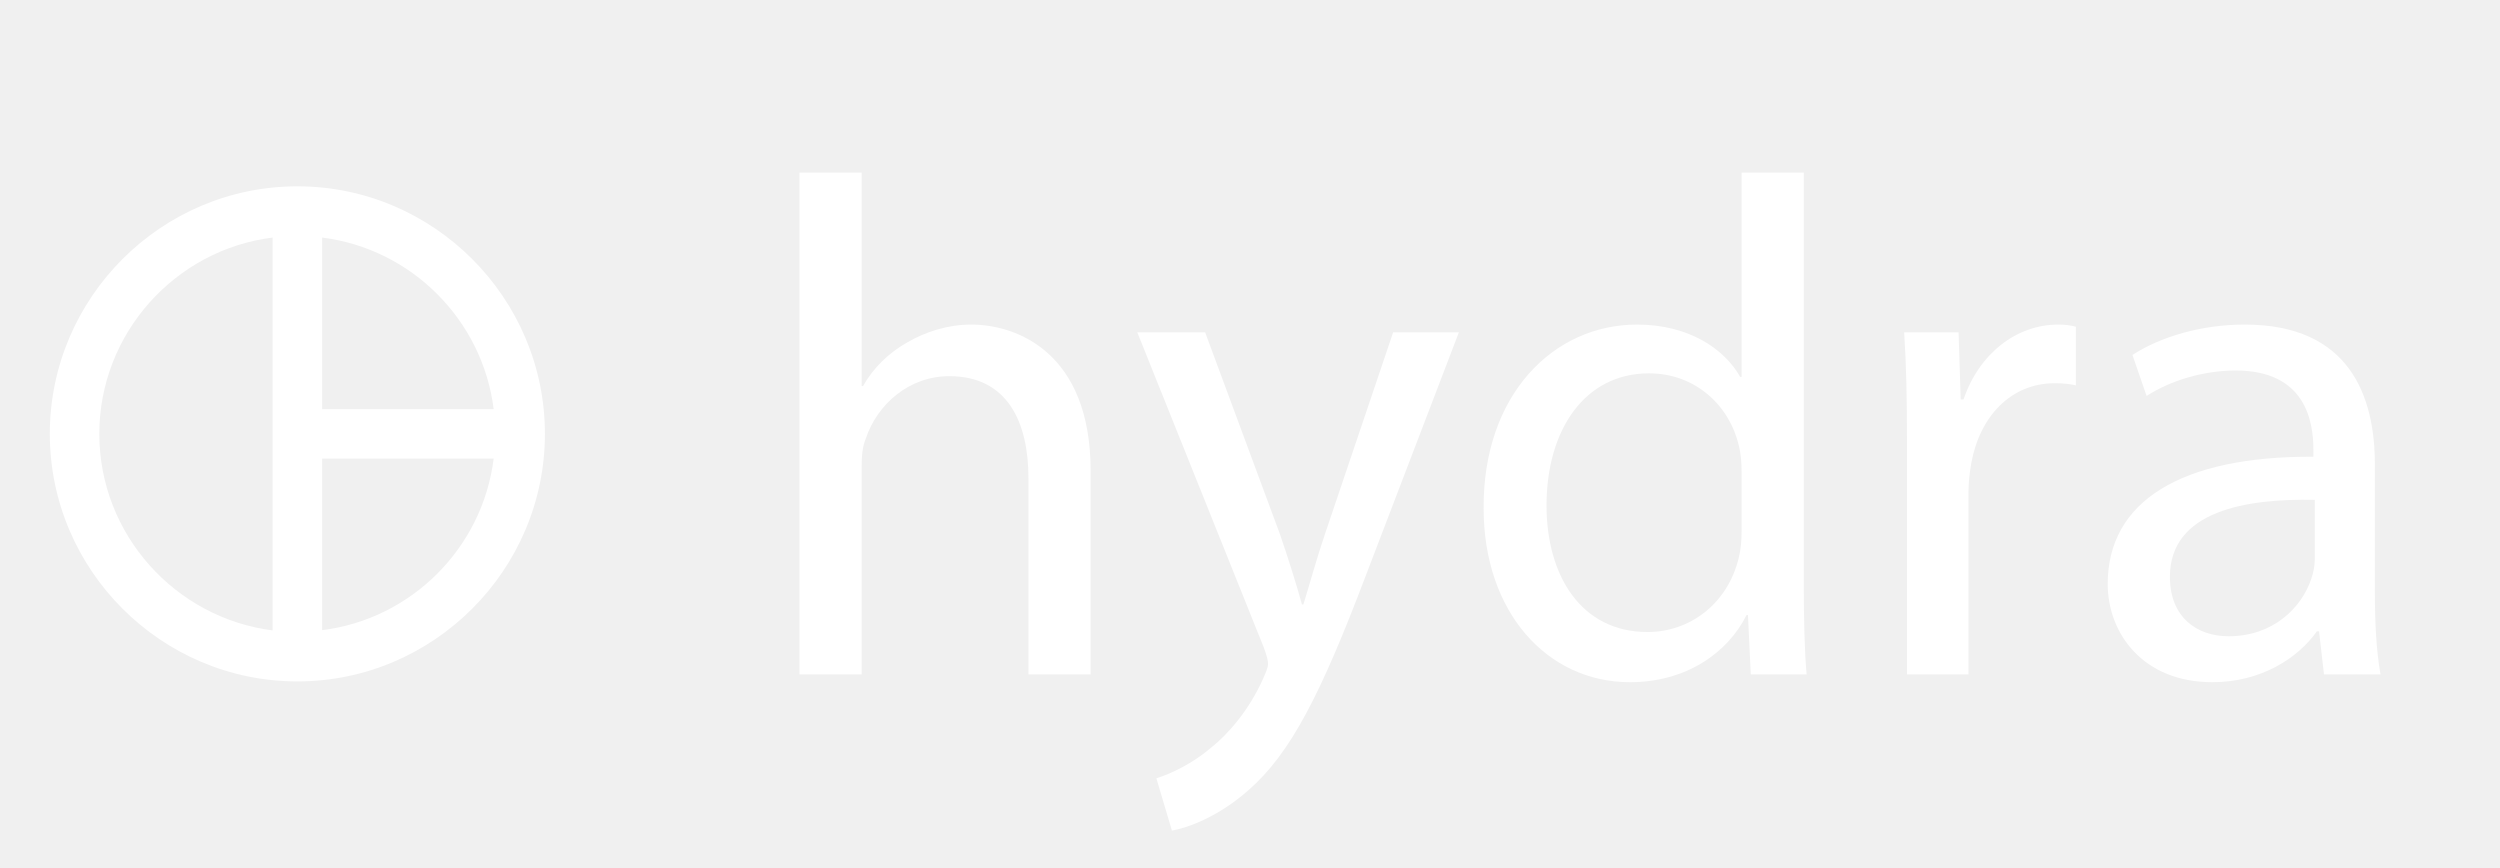
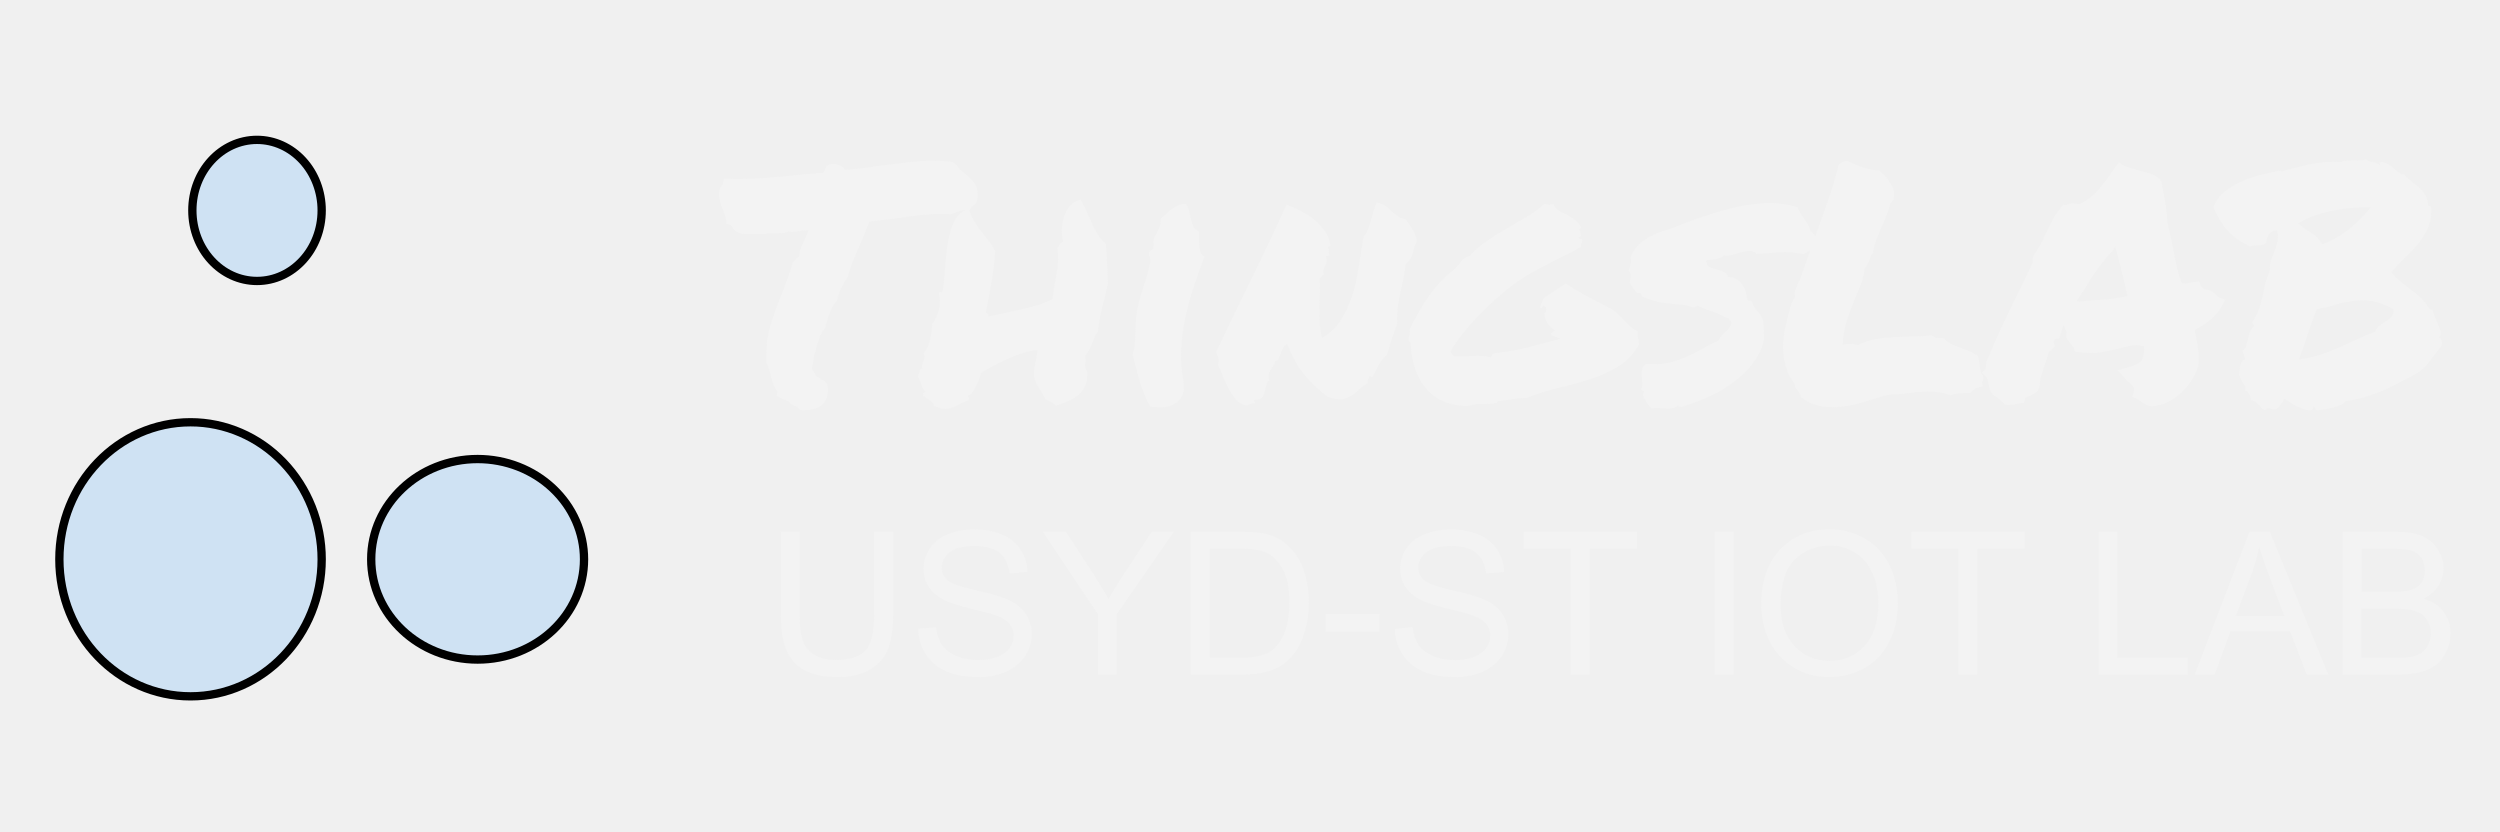
- <svg xmlns="http://www.w3.org/2000/svg" fill="#ffffff" width="357.25px" height="124px" viewBox="0 0 357.25 124">
-   <path d="M42.493,26.625C23.037,26.625,7.118,42.544,7.118,62s15.919,35.375,35.375,35.375S77.868,81.456,77.868,62 S61.949,26.625,42.493,26.625z M46.03,33.947c12.769,1.592,22.925,11.779,24.514,24.516H46.03V33.947z M14.193,62 c0-14.361,10.858-26.318,24.763-28.053v56.139C25.052,88.316,14.193,76.363,14.193,62z M46.03,90.051V65.537h24.514 C68.955,78.307,58.799,88.462,46.03,90.051z" />
-   <path d="M114.24,24.666h8.888v30.502h0.202c1.414-2.525,3.636-4.747,6.363-6.262 c2.626-1.516,5.757-2.525,9.09-2.525c6.564,0,17.068,4.04,17.068,20.906v29.088h-8.888V68.298c0-7.878-2.929-14.544-11.312-14.544 c-5.757,0-10.302,4.04-11.917,8.888c-0.505,1.212-0.606,2.525-0.606,4.242v29.491h-8.888V24.666z" />
-   <path d="M172.215,47.492l10.705,28.885c1.111,3.232,2.323,7.07,3.131,9.999h0.203 c0.908-2.929,1.918-6.666,3.131-10.2l9.695-28.684h9.393l-13.332,34.844c-6.362,16.766-10.705,25.351-16.765,30.603 c-4.343,3.838-8.686,5.354-10.908,5.757l-2.222-7.474c2.222-0.707,5.151-2.121,7.777-4.343c2.424-1.919,5.454-5.353,7.474-9.897 c0.404-0.909,0.707-1.616,0.707-2.121s-0.201-1.212-0.605-2.323l-18.079-45.045H172.215z" />
-   <path d="M257.761,24.666V83.75c0,4.343,0.101,9.292,0.404,12.625h-7.979l-0.403-8.483h-0.202 c-2.727,5.453-8.686,9.595-16.664,9.595c-11.817,0-20.907-9.999-20.907-24.846c-0.101-16.261,9.999-26.26,21.917-26.26 c7.474,0,12.523,3.535,14.745,7.474h0.202V24.666H257.761z M248.873,67.389c0-1.111-0.102-2.626-0.404-3.737 c-1.312-5.655-6.16-10.302-12.826-10.302c-9.191,0-14.645,8.08-14.645,18.887c0,9.898,4.848,18.079,14.442,18.079 c5.959,0,11.413-3.939,13.028-10.605c0.303-1.212,0.404-2.424,0.404-3.838V67.389z" />
-   <path d="M272.508,62.743c0-5.758-0.102-10.706-0.404-15.251h7.776l0.304,9.595h0.403 c2.222-6.565,7.575-10.706,13.534-10.706c1.01,0,1.717,0.102,2.524,0.303v8.383c-0.909-0.201-1.817-0.303-3.03-0.303 c-6.262,0-10.705,4.747-11.918,11.413c-0.201,1.212-0.403,2.626-0.403,4.141v26.058h-8.786V62.743z" />
-   <path d="M332.098,96.375l-0.707-6.161h-0.304c-2.727,3.838-7.979,7.272-14.948,7.272 c-9.896,0-14.947-6.969-14.947-14.039c0-11.816,10.504-18.28,29.391-18.18v-1.01c0-4.04-1.111-11.312-11.109-11.312 c-4.545,0-9.292,1.413-12.727,3.636l-2.02-5.858c4.04-2.626,9.898-4.343,16.059-4.343c14.947,0,18.584,10.201,18.584,19.998v18.28 c0,4.242,0.201,8.383,0.808,11.716H332.098z M330.784,71.429c-9.696-0.202-20.704,1.515-20.704,11.009 c0,5.757,3.838,8.483,8.383,8.483c6.362,0,10.402-4.04,11.816-8.181c0.303-0.909,0.505-1.919,0.505-2.828V71.429z" />
+ <svg xmlns="http://www.w3.org/2000/svg" version="1.1" viewBox="0.0 0.0 300.782 100.0" fill="none" stroke="none" stroke-linecap="square" stroke-miterlimit="10">
+   <clipPath id="p.0">
+     <path d="m0 0l300.782 0l0 100.0l-300.782 0l0 -100.0z" clip-rule="nonzero" />
+   </clipPath>
+   <g clip-path="url(#p.0)">
+     <path fill="#000000" fill-opacity="0.0" d="m0 0l300.782 0l0 100.0l-300.782 0z" fill-rule="evenodd" />
+     <path fill="#000000" fill-opacity="0.0" d="m70.268 1.123l240.945 0l0 89.827l-240.945 0z" fill-rule="evenodd" />
+     <path fill="#f3f3f3" d="m87.361 26.492q-0.031 -0.312 -0.141 -0.562q-0.094 -0.266 -0.203 -0.578q-0.203 -0.469 -0.359 -1.016q-0.156 -0.547 -0.156 -1.281q0.078 -0.391 0.188 -0.562q0.125 -0.188 0.25 -0.297l0.156 -0.703l0.578 0q0.312 0.031 0.641 0.031q0.344 0 0.656 0q1.484 0 3.047 -0.109q1.562 -0.125 3.203 -0.281q1.797 -0.234 3.859 -0.344q0.203 -0.438 0.25 -0.547q0.062 -0.125 0.141 -0.281l0.438 -0.234q0.891 -0.031 1.234 0.219q0.359 0.25 0.562 0.484q1.016 -0.078 2.062 -0.203q1.062 -0.141 2.188 -0.297q1.562 -0.203 3.156 -0.391q1.609 -0.203 3.141 -0.203q0.656 0 1.234 0.047q0.594 0.031 1.141 0.109l0.469 0.359q0.156 0.266 0.391 0.5q0.234 0.234 0.547 0.469q0.594 0.469 1.156 1.172q0.562 0.703 0.406 2.078l-0.188 0.391q-0.156 0.156 -0.391 0.312l-0.391 0.5l-0.438 0q-0.391 0 -0.594 0.062q-0.188 0.062 -0.453 0.172q-0.156 0.078 -0.359 0.141q-0.188 0.062 -0.422 0.141q-0.438 -0.047 -0.672 -0.047q-0.234 0 -0.547 0q-1.172 0 -2.547 0.156q-1.359 0.156 -2.641 0.359q-0.938 0.109 -1.797 0.219q-0.859 0.094 -1.562 0.172q-0.391 1.016 -0.703 1.797q-0.312 0.781 -0.672 1.562q-0.344 0.781 -0.656 1.578q-0.312 0.797 -0.594 1.781q-0.469 0.703 -0.781 1.344q-0.312 0.641 -0.5 1.469q-0.594 0.656 -0.844 1.438q-0.25 0.781 -0.453 1.328l-0.156 0.594q-0.266 0.266 -0.328 0.422q-0.062 0.156 -0.219 0.359q-0.109 0.5 -0.312 0.969q-0.078 0.203 -0.156 0.422q-0.078 0.203 -0.031 0.328q-0.078 0.422 -0.234 0.656q0 0.234 -0.047 0.469q-0.031 0.234 -0.078 0.469q-0.078 0.281 -0.125 0.5q-0.031 0.203 0.047 0.406q0.125 0.156 0.234 0.312q0.125 0.156 0.203 0.391q0.078 0.078 0.188 0.125q0.125 0.031 0.203 0.109q0.312 0.266 0.578 0.312l0.391 0.469q0.234 1.406 -0.422 2.188q-0.703 0.906 -2.344 0.906l-0.547 -0.047q-0.281 -0.266 -0.312 -0.344q-0.359 -0.156 -0.594 -0.266q-0.234 -0.094 -0.422 -0.375q-0.078 -0.078 -0.203 -0.094q-0.109 -0.016 -0.188 -0.094q-0.391 -0.125 -0.625 -0.281l-0.438 -0.234q0.047 -0.391 0.047 -0.547q-0.312 -0.422 -0.5 -0.922q-0.172 -0.516 -0.281 -1.062q-0.125 -0.438 -0.219 -0.781q-0.094 -0.359 -0.297 -0.625q-0.078 -2.734 0.5 -4.594q0.594 -1.859 1.297 -3.609q0.391 -0.938 0.734 -1.906q0.359 -0.984 0.641 -2.0l0.422 -0.438q0.281 -0.234 0.359 -0.266q0 -0.516 0.188 -1.0q0.203 -0.484 0.438 -1.0q0.156 -0.312 0.281 -0.625q0.141 -0.312 0.188 -0.547q-0.281 0 -0.5 0.031q-0.203 0.016 -0.438 0.047q-0.516 0.125 -0.984 0.125q-0.344 0 -0.5 -0.047q-0.312 0.156 -0.594 0.188q-0.266 0.016 -0.547 0.016l-0.469 0l-0.469 0q-0.469 0 -0.734 0.109q-0.547 0 -0.703 0q-0.156 0 -0.359 0l-0.469 0l-0.469 0q-0.312 0 -0.703 -0.047q-0.391 -0.062 -0.812 -0.297l-0.281 -0.312q-0.234 -0.438 -0.422 -0.469l-0.438 -0.125l0 -0.422zm43.438 18.234q0.078 1.016 -0.234 1.688q-0.312 0.656 -0.859 1.125q-0.547 0.469 -1.25 0.75q-0.703 0.281 -1.359 0.516q-0.312 -0.203 -0.609 -0.422q-0.297 -0.219 -0.688 -0.328q-0.5 -0.938 -0.969 -1.656q-0.469 -0.734 -0.438 -1.672q0 -0.031 0.062 -0.422q0.062 -0.391 0.156 -0.859q0.094 -0.469 0.156 -0.875q0.062 -0.422 0.062 -0.453q-0.906 0.078 -1.891 0.391q-0.969 0.312 -1.891 0.75q-0.906 0.422 -1.719 0.859q-0.797 0.422 -1.297 0.734q0 0.109 -0.156 0.562q-0.156 0.453 -0.391 0.938q-0.234 0.484 -0.516 0.875q-0.266 0.391 -0.547 0.391q0.047 0.125 0.125 0.25q0.078 0.109 0 0.297q-0.547 0.156 -0.984 0.406q-0.422 0.266 -0.891 0.438q-0.469 0.188 -1.016 0.188q-0.547 0 -1.297 -0.391q0 -0.234 -0.203 -0.406q-0.188 -0.188 -0.406 -0.328q-0.203 -0.141 -0.359 -0.234q-0.156 -0.094 -0.156 -0.172q-0.203 0.031 -0.172 -0.281q0.047 -0.312 0.328 -0.156q-0.438 -0.547 -0.547 -0.953q-0.094 -0.406 -0.438 -1.031q0.078 -0.078 0.141 -0.266q0.047 -0.203 0.094 -0.359q0.031 -0.156 0.125 -0.234q0.078 -0.078 0.188 0.031q-0.078 -0.344 0 -0.578q0.078 -0.234 0.156 -0.422q0.078 -0.203 0.109 -0.391q0.047 -0.203 -0.109 -0.438q0.625 -0.859 0.812 -1.859q0.203 -1.0 0.25 -1.812q0.266 -0.281 0.484 -0.781q0.219 -0.516 0.328 -1.031q0.125 -0.531 0.094 -1.016q-0.016 -0.5 -0.125 -0.812q0.031 -0.188 0.422 -0.109q0.234 -1.297 0.328 -2.906q0.109 -1.625 0.344 -3.094q0.234 -1.469 0.781 -2.578q0.547 -1.109 1.75 -1.469q0.234 0.828 0.609 1.453q0.375 0.625 0.812 1.188q0.453 0.562 0.906 1.156q0.453 0.578 0.844 1.328q-0.047 0.734 -0.172 1.719q-0.109 0.969 -0.281 1.984q-0.172 1.016 -0.359 1.953q-0.172 0.938 -0.328 1.609q0.047 0.188 0.219 0.234q0.172 0.031 0.062 0.344q0.938 -0.234 1.953 -0.422q1.016 -0.203 2.031 -0.438q1.016 -0.234 1.969 -0.516q0.953 -0.297 1.781 -0.734q0.188 -1.516 0.5 -3.031q0.312 -1.531 0.078 -3.141q0.203 -0.156 0.312 -0.391q0.125 -0.234 0.391 -0.312q-0.188 -0.734 -0.156 -1.547q0.047 -0.828 0.297 -1.562q0.25 -0.75 0.734 -1.281q0.5 -0.531 1.203 -0.688q0.422 0.625 0.734 1.359q0.312 0.719 0.641 1.438q0.344 0.719 0.703 1.375q0.375 0.641 0.969 1.109q0.109 1.125 0.172 2.344q0.062 1.203 0.094 2.453q-0.312 1.484 -0.688 2.875q-0.359 1.391 -0.516 2.953q-0.281 0.312 -0.438 0.703q-0.156 0.391 -0.312 0.797q-0.156 0.406 -0.359 0.781q-0.188 0.375 -0.453 0.641q0.156 0.469 0.047 0.891q-0.094 0.406 0.219 0.984zm11.562 1.062q0.203 1.172 -0.141 1.844q-0.328 0.656 -0.938 0.984q-0.594 0.344 -1.375 0.375q-0.781 0.047 -1.484 -0.078q-0.391 -0.547 -0.703 -1.359q-0.312 -0.828 -0.594 -1.703q-0.266 -0.891 -0.484 -1.75q-0.219 -0.859 -0.375 -1.516q0.203 -0.469 0.25 -1.078q0.062 -0.609 0.078 -1.234q0.031 -0.625 0.047 -1.266q0.016 -0.641 0.094 -1.234q0.281 -1.641 0.797 -3.125q0.531 -1.484 0.844 -3.078q0.078 -0.359 -0.062 -0.672q-0.125 -0.312 -0.047 -0.578q0.031 -0.156 0.219 -0.219q0.203 -0.062 0.25 -0.25q0.109 -0.438 0.047 -0.703q-0.047 -0.281 0.141 -0.672q0.203 -0.312 0.484 -0.906q0.297 -0.609 0.219 -1.281q0.359 -0.234 0.672 -0.547q0.312 -0.312 0.641 -0.562q0.328 -0.25 0.734 -0.438q0.422 -0.203 1.0 -0.203q0.312 0.391 0.406 0.859q0.109 0.469 0.203 0.938q0.094 0.469 0.281 0.875q0.203 0.406 0.672 0.641q0 0.312 0 0.781q0 0.469 0.031 0.922q0.047 0.453 0.188 0.828q0.141 0.359 0.453 0.484q-0.703 1.875 -1.312 3.719q-0.609 1.828 -1.0 3.688q-0.391 1.844 -0.484 3.719q-0.094 1.875 0.25 3.797zm12.547 -4.375q-0.359 0.078 -0.516 0.406q-0.156 0.328 -0.297 0.688q-0.125 0.344 -0.266 0.641q-0.141 0.297 -0.406 0.297q-0.047 0.312 -0.219 0.547q-0.172 0.234 -0.328 0.484q-0.156 0.25 -0.234 0.547q-0.078 0.297 0.078 0.688q-0.312 0.234 -0.391 0.672q-0.078 0.422 -0.188 0.812q-0.094 0.391 -0.328 0.672q-0.234 0.266 -0.859 0.219q-0.109 0.156 -0.031 0.203q0.078 0.031 0.109 0.281q-0.422 -0.094 -0.641 0.047q-0.219 0.141 -0.531 0.188q-0.734 -0.234 -1.234 -0.828q-0.484 -0.594 -0.859 -1.312q-0.359 -0.719 -0.656 -1.453q-0.297 -0.75 -0.578 -1.297q0.125 -0.438 0.047 -0.844q-0.078 -0.406 -0.281 -0.688q1.922 -4.062 4.188 -8.672q2.266 -4.609 4.297 -9.094q0.906 0.344 1.781 0.797q0.875 0.453 1.594 1.047q0.734 0.578 1.234 1.344q0.516 0.75 0.672 1.688q-0.078 0.234 -0.188 0.188q-0.094 -0.062 -0.172 0.047q0.156 0.203 0.172 0.281q0.031 0.078 0 0.156q-0.016 0.078 -0.016 0.219q0 0.125 0.125 0.359q-0.156 -0.031 -0.219 0.047q-0.062 0.078 -0.25 0q0.156 0.422 0.094 0.703q-0.062 0.266 -0.188 0.484q-0.109 0.219 -0.188 0.469q-0.078 0.25 0.047 0.641q-0.125 0 -0.188 0.062q-0.047 0.062 -0.094 0.125q-0.031 0.047 -0.094 0.109q-0.062 0.062 -0.172 0.016q0.109 0.859 0.062 1.719q-0.031 0.859 -0.047 1.75q-0.016 0.875 0.016 1.828q0.047 0.953 0.281 1.969q1.406 -0.812 2.234 -2.094q0.844 -1.297 1.375 -2.891q0.531 -1.609 0.797 -3.438q0.281 -1.844 0.594 -3.766q0.344 -0.344 0.531 -0.844q0.203 -0.516 0.359 -1.078q0.156 -0.578 0.312 -1.141q0.156 -0.562 0.391 -1.031q0.594 0.078 1.0 0.375q0.406 0.281 0.75 0.625q0.359 0.328 0.75 0.625q0.391 0.281 0.984 0.359q0.469 0.672 0.859 1.297q0.391 0.625 0.5 1.328q-0.188 0.312 -0.297 0.703q-0.094 0.391 -0.219 0.781q-0.109 0.391 -0.312 0.719q-0.188 0.328 -0.531 0.562q-0.125 1.016 -0.297 1.859q-0.172 0.844 -0.359 1.672q-0.172 0.812 -0.297 1.688q-0.109 0.875 -0.062 1.938q-0.312 0.891 -0.672 1.906q-0.344 1.016 -0.547 1.844q-0.625 0.5 -0.984 1.203q-0.344 0.703 -0.734 1.406q-0.156 0.156 -0.203 0.078q-0.031 -0.078 -0.266 -0.109q0.047 0.156 0 0.234q-0.031 0.078 -0.094 0.141q-0.062 0.047 -0.078 0.172q-0.016 0.109 0.062 0.312q-0.547 0.234 -0.984 0.672q-0.422 0.422 -0.922 0.781q-0.484 0.344 -1.172 0.469q-0.672 0.109 -1.766 -0.281q-1.609 -1.172 -2.844 -2.688q-1.219 -1.531 -2.0 -3.641zm42.266 0.078q-0.938 1.672 -2.469 2.594q-1.516 0.922 -3.359 1.531q-1.828 0.594 -3.844 1.062q-2.016 0.469 -3.891 1.219q-0.547 0 -0.953 0.047q-0.406 0.031 -0.781 0.094q-0.375 0.047 -0.734 0.109q-0.344 0.062 -0.766 0.094q-0.156 -0.031 -0.203 0.062q-0.031 0.094 -0.109 0.172q-0.672 0.125 -1.203 0.125q-0.516 0 -0.875 0q-0.469 0 -0.953 0.141q-0.484 0.141 -0.875 0.094q-2.938 -0.156 -4.594 -2.094q-1.656 -1.938 -1.859 -5.375q0.047 -0.188 -0.062 -0.219q-0.094 -0.047 -0.172 -0.125q0 -0.391 0.094 -0.656q0.109 -0.281 0.031 -0.719q1.016 -2.141 2.297 -4.0q1.297 -1.859 3.094 -3.266q0.266 -0.234 0.453 -0.469q0.203 -0.234 0.375 -0.469q0.188 -0.234 0.422 -0.406q0.234 -0.172 0.578 -0.25q0.828 -0.938 1.953 -1.719q1.141 -0.781 2.391 -1.5q1.25 -0.734 2.469 -1.453q1.234 -0.719 2.25 -1.625q0.438 0.203 0.625 0.125q0.203 -0.078 0.438 0q0.266 0.578 0.75 0.812q0.5 0.234 0.984 0.5q0.484 0.25 0.906 0.609q0.438 0.344 0.672 0.922q-0.234 0 -0.219 0.188q0.031 0.172 0.109 0.344q0.078 0.172 0.047 0.359q-0.016 0.172 -0.281 0.172q0.031 0.188 0.25 0.219q0.219 0.016 0.219 0.203q0 0.203 -0.109 0.328q-0.094 0.109 -0.016 0.375q-0.781 0.516 -1.734 0.984q-0.953 0.469 -2.0 1.0q-1.031 0.516 -2.141 1.125q-1.109 0.609 -2.172 1.391q-1.047 0.781 -2.141 1.734q-1.094 0.953 -2.109 2.016q-1.016 1.047 -1.922 2.172q-0.891 1.109 -1.516 2.203q0.078 0.188 0.172 0.297q0.094 0.094 0.172 0.281q1.25 0.078 2.328 -0.016q1.078 -0.094 2.172 0.141q0.109 -0.078 0.141 -0.234q0.047 -0.156 0.203 -0.234q2.234 -0.234 4.141 -0.719q1.922 -0.5 3.906 -1.047q-0.312 -0.109 -0.562 -0.203q-0.25 -0.109 -0.484 -0.188q-0.203 -0.188 0.016 -0.328q0.219 -0.141 0.375 -0.297q-0.547 -0.312 -0.891 -0.781q-0.328 -0.469 -0.406 -1.25q0.234 -0.188 0.234 -0.453q0 -0.281 -0.234 -0.438q-0.156 -0.047 -0.203 0q-0.031 0.031 -0.047 0.109q-0.016 0.078 -0.062 0.141q-0.031 0.062 -0.188 -0.016q0.031 -0.359 0.172 -0.594q0.141 -0.234 0.219 -0.547l2.688 -1.797q0.438 0.312 1.062 0.688q0.625 0.375 1.297 0.75q0.688 0.359 1.406 0.734q0.734 0.375 1.359 0.719q0.547 0.234 0.969 0.625q0.438 0.391 0.828 0.812q0.391 0.406 0.797 0.797q0.406 0.391 0.953 0.656q-0.078 0.516 0.031 0.828q0.125 0.312 0.094 0.781zm-0.984 -10.547q0.281 -0.828 0.875 -1.406q0.609 -0.594 1.328 -1.0q0.734 -0.406 1.516 -0.672q0.781 -0.281 1.484 -0.484q1.562 -0.656 3.328 -1.266q1.781 -0.609 3.641 -1.078q1.859 -0.469 3.812 -0.594q1.953 -0.141 4.094 0.484q0.125 0.391 0.359 0.75q0.234 0.344 0.484 0.703q0.25 0.344 0.438 0.672q0.203 0.328 0.25 0.688q0.391 0.344 0.625 0.766q0.234 0.406 0.078 1.062q-0.391 0.312 -0.766 0.578q-0.375 0.25 -0.797 0.438q-1.453 -0.344 -2.938 -0.219q-1.484 0.109 -2.656 0.188q-0.344 -0.359 -0.844 -0.359q-0.484 0 -1.016 0.156q-0.516 0.156 -1.047 0.312q-0.531 0.156 -1.0 0.078q-0.391 0.312 -0.953 0.422q-0.562 0.094 -1.234 0.172q-0.031 0.188 0.078 0.25q0.125 0.062 0.047 0.25q0.234 0.281 0.594 0.406q0.375 0.109 0.781 0.234q0.422 0.109 0.734 0.281q0.312 0.172 0.422 0.562q0.594 0 1.016 0.281q0.438 0.266 0.703 0.656q0.281 0.391 0.406 0.844q0.141 0.453 0.141 0.797q0.125 0.312 0.281 0.281q0.156 -0.047 0.344 0.156q0.125 0.5 0.594 1.031q0.469 0.531 0.734 1.156q0.078 0.969 0.109 1.734q0.047 0.766 -0.266 1.547q-0.578 1.438 -1.625 2.578q-1.031 1.125 -2.344 2.016q-1.297 0.875 -2.781 1.5q-1.484 0.625 -2.891 1.062q-0.156 -0.047 -0.312 -0.016q-0.156 0.047 -0.078 -0.188q-0.312 0.281 -0.688 0.359q-0.375 0.078 -0.812 0.047q-0.422 -0.016 -0.875 -0.062q-0.438 -0.031 -0.828 0.047q-0.281 -0.266 -0.5 -0.531q-0.203 -0.25 -0.328 -0.641q-0.188 0 -0.172 -0.188q0.016 -0.203 -0.141 -0.203q0.234 -0.391 0.219 -0.453q-0.016 -0.062 -0.125 -0.094q-0.094 -0.047 -0.172 -0.094q-0.078 -0.062 -0.031 -0.188q0.156 -0.312 0.109 -0.719q-0.031 -0.406 -0.078 -0.828q-0.031 -0.438 0.062 -0.828q0.094 -0.391 0.562 -0.625q1.328 0.156 2.516 -0.094q1.203 -0.266 2.25 -0.734q1.062 -0.469 2.016 -1.016q0.953 -0.547 1.891 -0.969q0.125 -0.359 0.328 -0.594q0.219 -0.234 0.453 -0.422q0.234 -0.203 0.422 -0.438q0.203 -0.234 0.281 -0.578q0.047 -0.281 -0.141 -0.328q-0.172 -0.062 -0.172 -0.297l-0.422 -0.125q-0.75 -0.422 -1.688 -0.719q-0.938 -0.297 -1.594 -0.641q-0.438 0.234 -0.812 0.125q-0.359 -0.125 -0.953 -0.25q-1.328 -0.078 -2.562 -0.266q-1.219 -0.203 -2.359 -0.703q-0.078 -0.203 -0.203 -0.359q-0.109 -0.156 -0.422 -0.078q-0.234 -0.312 -0.469 -0.594q-0.234 -0.297 -0.422 -0.656q0.078 -0.469 0.109 -0.797q0.047 -0.328 -0.234 -0.641q0.156 -0.516 0.234 -0.828q0.078 -0.312 0 -0.812zm20.164 16.125q-0.156 -0.156 -0.281 -0.359q-0.109 -0.219 -0.188 -0.578q-0.547 -0.656 -0.859 -1.516q-0.312 -0.859 -0.438 -1.781q-0.109 -0.922 -0.031 -1.859q0.078 -0.938 0.266 -1.75q0.125 -0.391 0.203 -0.828q0.188 -0.734 0.375 -1.453q0.203 -0.734 0.594 -1.203q-0.156 -0.422 0.031 -0.922q0.203 -0.516 0.406 -0.953q0.078 -0.109 0.109 -0.203q0.047 -0.109 0.078 -0.188q0.469 -1.359 0.922 -2.625q0.453 -1.281 0.875 -2.453q0.781 -2.141 1.5 -4.203q0.734 -2.078 1.312 -4.422q0.312 -0.234 0.547 -0.312q0.078 -0.047 0.188 -0.078q0.125 -0.047 0.281 -0.047q0.828 0.438 1.938 0.812q1.109 0.359 1.891 0.359l0.672 0.594q0.5 0.578 0.875 1.234q0.375 0.641 0.219 1.656q-0.234 0.344 -0.391 0.422q-0.234 0.906 -0.516 1.594q-0.266 0.672 -0.547 1.297q-0.312 0.703 -0.594 1.406q-0.266 0.703 -0.453 1.719q-0.234 0.281 -0.297 0.484q-0.062 0.188 -0.141 0.375q-0.078 0.234 -0.203 0.5q-0.109 0.25 -0.344 0.438q-0.156 1.219 -0.469 1.984q-0.312 0.75 -0.625 1.5q-0.547 1.359 -1.016 2.719q-0.469 1.344 -0.547 3.062q0.469 -0.125 0.859 -0.125q0.516 0 0.984 0.156q1.406 -0.703 3.062 -0.859q1.656 -0.156 3.297 -0.188q1.375 0 2.547 -0.125q0.391 0.281 0.5 0.297q0.125 0.016 0.391 0.016q0.125 0 0.234 0q0.125 0 0.312 0.047q0.547 0.547 1.047 0.766q0.516 0.203 1.109 0.406q0.5 0.188 0.984 0.406q0.5 0.219 0.969 0.562l0.344 2.0q0.312 0.422 0.281 0.578q0 0.312 -0.156 0.547l0.078 0.516q-0.75 0.156 -0.984 0.328q-0.234 0.172 -0.5 0.453q-0.438 0.031 -0.828 0.031q-0.781 0 -1.594 0.234q-1.172 -0.422 -2.578 -0.422q-0.547 0 -1.125 0.047q-0.562 0.031 -1.109 0.109q-0.578 0.078 -1.172 0.141q-0.578 0.047 -1.172 0.047q-0.469 0.078 -0.672 0.125q-0.188 0.031 -0.375 0.109q-1.328 0.438 -2.875 0.859q-1.547 0.438 -3.109 0.438q-2.297 0 -3.703 -1.172q-0.156 -0.359 -0.234 -0.469q-0.078 -0.125 -0.156 -0.281zm22.062 -2.266l0.5 -0.391l0.047 -0.812q0.984 -2.391 2.016 -4.578q1.031 -2.188 2.172 -4.484q0.344 -0.75 0.719 -1.484q0.375 -0.75 0.719 -1.531q-0.031 -0.156 -0.031 -0.328q0 -0.172 0.078 -0.406q0.547 -0.781 0.875 -1.406q0.328 -0.625 0.641 -1.297q0.359 -0.781 0.766 -1.562q0.406 -0.781 1.031 -1.516l0.281 -0.391l0.422 0.031q0.156 -0.078 0.328 -0.125q0.188 -0.062 0.453 -0.062l0.703 0.109q1.297 -0.578 2.281 -1.688q1.0 -1.125 2.016 -2.688l0.469 -0.656l0.625 0.391q0.203 0.109 0.625 0.234q0.438 0.109 0.906 0.266q0.812 0.203 1.594 0.453q0.781 0.25 1.219 0.688l0.188 0.344q0.078 0.438 0.141 0.797q0.062 0.344 0.141 0.688q0.156 0.828 0.266 1.625q0.125 0.797 0.156 1.781q0.203 0.781 0.375 1.578q0.172 0.797 0.328 1.578q0.203 1.141 0.438 2.172q0.234 1.031 0.625 1.969q0.391 0 0.469 0.047q0.469 -0.203 1.094 -0.234l0.5 -0.047l0.156 0.469q0.078 0.125 0.188 0.25q0.125 0.109 0.281 0.219q0.625 0.047 0.922 0.266q0.297 0.203 0.484 0.406q0.078 0.078 0.188 0.172q0.125 0.094 0.203 0.141l0.703 0.266l-0.391 0.75q-0.422 0.812 -1.312 1.594q-0.875 0.781 -1.969 1.297q0.078 0.266 0.094 0.5q0.031 0.234 0.109 0.547q0.156 0.781 0.25 1.625q0.094 0.844 -0.016 1.734q-0.391 1.016 -0.922 1.828q-0.531 0.797 -1.25 1.438q-0.719 0.641 -1.625 1.062q-0.891 0.406 -1.875 0.453q-0.547 -0.125 -0.797 -0.281q-0.25 -0.156 -0.453 -0.312q-0.312 -0.234 -0.5 -0.312l-0.516 -0.234l0.156 -0.594q0.125 -0.312 -0.016 -0.547q-0.141 -0.234 -0.562 -0.625q-0.156 -0.109 -0.281 -0.25q-0.109 -0.141 -0.266 -0.297l-0.781 -0.891l1.281 -0.359q1.172 -0.312 1.562 -0.797q0.391 -0.484 0.312 -1.734q-0.969 -0.203 -1.594 -0.062q-0.625 0.141 -1.25 0.297q-0.906 0.234 -1.766 0.406q-0.859 0.172 -1.875 0.172q-0.656 0 -1.406 -0.109l-0.422 -0.047l-0.125 -0.422q0 -0.078 -0.094 -0.172q-0.094 -0.109 -0.172 -0.188q-0.203 -0.234 -0.484 -0.625q-0.266 -0.391 -0.109 -0.969q-0.266 -0.438 -0.312 -0.906q-0.156 0.312 -0.25 0.609q-0.094 0.297 -0.172 0.562l-0.156 0.516l-0.516 0.078q-0.078 0.078 -0.141 0.234q-0.047 0.156 -0.016 0.234l0.156 0.422l-0.391 0.359q-0.078 0.109 -0.203 0.188q-0.109 0.078 -0.188 0.156q-0.078 0.438 -0.219 0.828q-0.125 0.391 -0.281 0.781q-0.203 0.625 -0.375 1.219q-0.172 0.578 -0.172 1.156l-0.156 0.516q-0.203 0.312 -0.5 0.469q-0.281 0.156 -0.562 0.266q-0.391 0.156 -0.547 0.312l-0.109 0.516l-0.594 0.078q-0.5 0.125 -0.719 0.156q-0.219 0.047 -0.484 0.047l-0.516 -0.047q-0.469 -0.469 -0.766 -0.719q-0.281 -0.266 -0.672 -0.453l-0.234 -0.312q-0.172 -0.312 -0.203 -0.562q-0.047 -0.266 -0.125 -0.531q-0.078 -0.516 -0.234 -0.703l-0.578 -0.594zm12.469 -10.156q-0.547 0.781 -1.062 1.641q0.281 -0.031 0.531 -0.031q0.25 0 0.531 -0.047q1.359 -0.078 2.531 -0.188q1.172 -0.125 2.547 -0.391q-0.312 -1.453 -0.688 -2.953q-0.375 -1.5 -0.797 -3.031l-0.203 0.391q-0.969 1.062 -1.875 2.281q-0.891 1.203 -1.484 2.297l-0.031 0.031zm19.883 -5.0q-1.641 -0.656 -2.719 -1.859q-1.078 -1.219 -1.75 -2.859q0.391 -1.062 1.25 -1.781q0.875 -0.719 1.938 -1.219q1.078 -0.516 2.281 -0.828q1.219 -0.312 2.359 -0.547q0.234 0.078 0.234 0q0 -0.078 0.188 0.078q1.406 -0.438 3.234 -0.844q1.844 -0.406 3.922 -0.297q0.266 -0.156 0.656 -0.172q0.391 -0.016 0.812 -0.016q0.438 0 0.828 -0.016q0.391 -0.031 0.672 -0.141q0.234 0.266 0.703 0.328q0.469 0.062 0.969 0.406q0.156 0.047 0 -0.125q-0.156 -0.188 0.047 -0.266q0.5 0 0.891 0.234q0.391 0.234 0.719 0.531q0.344 0.297 0.625 0.531q0.297 0.234 0.656 0.234q0.344 0.422 0.828 0.797q0.5 0.375 0.938 0.766q0.453 0.391 0.75 0.859q0.297 0.469 0.297 1.047q-0.047 0.234 0.141 0.281q0.203 0.031 0.281 0.234q0.047 1.438 -0.453 2.5q-0.484 1.047 -1.234 1.938q-0.734 0.875 -1.578 1.656q-0.828 0.781 -1.531 1.672q0.469 0.594 1.062 1.078q0.609 0.484 1.234 0.953q0.625 0.469 1.188 1.0q0.578 0.531 0.969 1.188q0.109 0.234 0.5 0.312q0.125 0.469 0.328 0.969q0.219 0.484 0.406 0.938q0.203 0.438 0.234 0.797q0.047 0.344 -0.188 0.578q0.281 0.156 0.312 0.5q0.047 0.328 0 0.516q-0.859 1.062 -1.172 1.5q-0.312 0.422 -0.469 0.625q-0.156 0.188 -0.312 0.344q-0.156 0.156 -0.703 0.625q-2.062 1.25 -4.312 2.25q-2.25 0.984 -4.672 1.344q-0.188 0.281 -0.562 0.453q-0.375 0.172 -0.844 0.281q-0.469 0.125 -1.0 0.203q-0.516 0.078 -0.953 0.156q-0.188 -0.078 -0.219 -0.25q-0.016 -0.172 -0.203 -0.25q-0.047 0.469 -0.422 0.484q-0.359 0.016 -0.906 -0.188q-0.547 -0.188 -1.141 -0.547q-0.578 -0.344 -1.016 -0.656q-0.188 0.344 -0.484 0.734q-0.297 0.406 -0.609 0.562q-0.547 -0.078 -0.797 -0.125q-0.25 -0.031 -0.484 0.203q-0.312 -0.156 -0.469 -0.344q-0.156 -0.172 -0.312 -0.359q-0.156 -0.172 -0.359 -0.297q-0.188 -0.141 -0.578 -0.266q0.078 -0.188 -0.125 -0.594q-0.188 -0.422 -0.547 -0.5q0.203 -0.312 -0.156 -0.797q-0.344 -0.484 -0.547 -1.109q0.047 -0.281 0.062 -0.562q0.016 -0.297 0.078 -0.547q0.062 -0.266 0.172 -0.453q0.125 -0.203 0.391 -0.281q-0.031 -0.5 -0.312 -0.969q0.359 -0.281 0.469 -0.688q0.125 -0.406 0.219 -0.828q0.094 -0.438 0.25 -0.844q0.156 -0.422 0.516 -0.688q-0.078 -0.125 -0.156 -0.203q-0.078 -0.078 -0.078 -0.266q0.578 -0.984 0.812 -1.656q0.234 -0.688 0.375 -1.328q0.141 -0.656 0.297 -1.391q0.156 -0.75 0.625 -1.875q-0.047 -0.703 0.141 -1.25q0.203 -0.547 0.422 -1.078q0.219 -0.531 0.328 -1.109q0.125 -0.594 -0.031 -1.375q-0.672 0.078 -0.969 0.469q-0.281 0.391 -0.359 1.062q-0.359 0.312 -0.906 0.297q-0.547 -0.031 -0.969 0.125zm17.188 7.547q-1.484 -0.828 -2.719 -0.984q-1.234 -0.156 -2.344 0.031q-1.109 0.172 -2.125 0.484q-1.016 0.312 -2.031 0.469q-0.516 1.328 -1.062 2.938q-0.547 1.594 -1.047 3.109q1.406 -0.188 2.578 -0.578q1.172 -0.391 2.266 -0.875q1.094 -0.5 2.141 -0.984q1.062 -0.484 2.188 -0.922q0.125 -0.469 0.516 -0.734q0.391 -0.281 0.781 -0.531q0.391 -0.25 0.656 -0.562q0.281 -0.312 0.203 -0.859zm-2.734 -12.234q-2.422 -0.078 -4.766 0.438q-2.344 0.5 -3.953 1.484q0.781 0.656 1.625 1.172q0.844 0.5 1.266 1.359q1.875 -0.734 3.281 -1.891q1.406 -1.156 2.547 -2.562z" fill-rule="nonzero" />
+     <path fill="#f3f3f3" d="m105.182 63.976l2.281 0l0 9.938q0 2.578 -0.594 4.109q-0.578 1.516 -2.109 2.484q-1.531 0.953 -4.016 0.953q-2.422 0 -3.953 -0.828q-1.531 -0.844 -2.188 -2.422q-0.656 -1.578 -0.656 -4.297l0 -9.938l2.266 0l0 9.922q0 2.234 0.422 3.297q0.422 1.062 1.422 1.641q1.016 0.562 2.484 0.562q2.516 0 3.578 -1.125q1.062 -1.141 1.062 -4.375l0 -9.922zm5.285 11.672l2.141 -0.188q0.156 1.281 0.703 2.109q0.562 0.828 1.734 1.344q1.172 0.5 2.641 0.5q1.297 0 2.297 -0.375q1.0 -0.391 1.484 -1.062q0.484 -0.688 0.484 -1.484q0 -0.797 -0.469 -1.406q-0.469 -0.609 -1.547 -1.016q-0.688 -0.266 -3.062 -0.828q-2.359 -0.578 -3.312 -1.078q-1.234 -0.641 -1.844 -1.594q-0.594 -0.969 -0.594 -2.141q0 -1.312 0.734 -2.438q0.75 -1.125 2.156 -1.703q1.422 -0.594 3.156 -0.594q1.906 0 3.359 0.609q1.469 0.609 2.25 1.812q0.797 1.188 0.844 2.703l-2.172 0.172q-0.172 -1.641 -1.188 -2.469q-1.016 -0.828 -3.0 -0.828q-2.062 0 -3.016 0.766q-0.938 0.75 -0.938 1.812q0 0.922 0.672 1.516q0.656 0.609 3.422 1.234q2.781 0.625 3.812 1.094q1.5 0.688 2.203 1.75q0.719 1.062 0.719 2.438q0 1.375 -0.781 2.594q-0.781 1.203 -2.25 1.891q-1.469 0.672 -3.312 0.672q-2.328 0 -3.906 -0.672q-1.578 -0.688 -2.484 -2.047q-0.891 -1.375 -0.938 -3.094zm21.617 5.516l0 -7.281l-6.609 -9.906l2.766 0l3.375 5.188q0.938 1.453 1.75 2.906q0.781 -1.344 1.875 -3.031l3.328 -5.062l2.656 0l-6.859 9.906l0 7.281l-2.281 0zm11.18 0l0 -17.188l5.906 0q2.016 0 3.062 0.25q1.484 0.344 2.516 1.234q1.359 1.141 2.031 2.938q0.688 1.781 0.688 4.078q0 1.953 -0.469 3.469q-0.453 1.516 -1.172 2.516q-0.703 0.984 -1.562 1.547q-0.844 0.562 -2.047 0.859q-1.203 0.297 -2.766 0.297l-6.188 0zm2.266 -2.031l3.672 0q1.703 0 2.656 -0.312q0.969 -0.312 1.547 -0.891q0.812 -0.812 1.266 -2.172q0.453 -1.375 0.453 -3.312q0 -2.703 -0.891 -4.141q-0.891 -1.453 -2.156 -1.938q-0.906 -0.359 -2.938 -0.359l-3.609 0l0 13.125zm13.973 -3.125l0 -2.125l6.484 0l0 2.125l-6.484 0zm8.305 -0.359l2.141 -0.188q0.156 1.281 0.703 2.109q0.562 0.828 1.734 1.344q1.172 0.5 2.641 0.5q1.297 0 2.297 -0.375q1.0 -0.391 1.484 -1.062q0.484 -0.688 0.484 -1.484q0 -0.797 -0.469 -1.406q-0.469 -0.609 -1.547 -1.016q-0.688 -0.266 -3.062 -0.828q-2.359 -0.578 -3.312 -1.078q-1.234 -0.641 -1.844 -1.594q-0.594 -0.969 -0.594 -2.141q0 -1.312 0.734 -2.438q0.75 -1.125 2.156 -1.703q1.422 -0.594 3.156 -0.594q1.906 0 3.359 0.609q1.469 0.609 2.25 1.812q0.797 1.188 0.844 2.703l-2.172 0.172q-0.172 -1.641 -1.188 -2.469q-1.016 -0.828 -3.0 -0.828q-2.062 0 -3.016 0.766q-0.938 0.75 -0.938 1.812q0 0.922 0.672 1.516q0.656 0.609 3.422 1.234q2.781 0.625 3.812 1.094q1.5 0.688 2.203 1.75q0.719 1.062 0.719 2.438q0 1.375 -0.781 2.594q-0.781 1.203 -2.25 1.891q-1.469 0.672 -3.312 0.672q-2.328 0 -3.906 -0.672q-1.578 -0.688 -2.484 -2.047q-0.891 -1.375 -0.938 -3.094zm21.148 5.516l0 -15.156l-5.656 0l0 -2.031l13.625 0l0 2.031l-5.688 0l0 15.156l-2.281 0zm17.344 0l0 -17.188l2.281 0l0 17.188l-2.281 0zm5.59 -8.375q0 -4.266 2.297 -6.688q2.297 -2.422 5.938 -2.422q2.375 0 4.281 1.141q1.922 1.125 2.922 3.172q1.0 2.031 1.0 4.609q0 2.609 -1.062 4.672q-1.047 2.062 -2.984 3.125q-1.938 1.062 -4.172 1.062q-2.422 0 -4.344 -1.172q-1.906 -1.172 -2.891 -3.203q-0.984 -2.031 -0.984 -4.297zm2.344 0.047q0 3.094 1.672 4.891q1.672 1.781 4.188 1.781q2.578 0 4.234 -1.797q1.656 -1.812 1.656 -5.125q0 -2.094 -0.719 -3.656q-0.703 -1.578 -2.078 -2.438q-1.359 -0.859 -3.047 -0.859q-2.422 0 -4.172 1.656q-1.734 1.656 -1.734 5.547zm21.387 8.328l0 -15.156l-5.656 0l0 -2.031l13.625 0l0 2.031l-5.688 0l0 15.156l-2.281 0zm16.875 0l0 -17.188l2.266 0l0 15.156l8.469 0l0 2.031l-10.734 0zm11.551 0l6.594 -17.188l2.453 0l7.031 17.188l-2.594 0l-2.0 -5.203l-7.188 0l-1.891 5.203l-2.406 0zm4.953 -7.062l5.828 0l-1.797 -4.75q-0.812 -2.172 -1.219 -3.562q-0.328 1.656 -0.922 3.281l-1.891 5.031zm12.852 7.062l0 -17.188l6.438 0q1.969 0 3.156 0.531q1.188 0.516 1.859 1.609q0.688 1.078 0.688 2.266q0 1.094 -0.609 2.078q-0.594 0.969 -1.797 1.562q1.562 0.453 2.391 1.562q0.844 1.094 0.844 2.594q0 1.203 -0.516 2.25q-0.5 1.031 -1.25 1.594q-0.75 0.562 -1.891 0.859q-1.125 0.281 -2.766 0.281l-6.547 0zm2.266 -9.969l3.719 0q1.516 0 2.172 -0.188q0.859 -0.266 1.297 -0.859q0.438 -0.594 0.438 -1.5q0 -0.859 -0.406 -1.5q-0.406 -0.656 -1.172 -0.891q-0.766 -0.25 -2.609 -0.25l-3.438 0l0 5.188zm0 7.938l4.281 0q1.094 0 1.547 -0.078q0.781 -0.141 1.312 -0.469q0.531 -0.328 0.859 -0.953q0.344 -0.625 0.344 -1.453q0 -0.953 -0.5 -1.656q-0.484 -0.719 -1.359 -1.0q-0.875 -0.297 -2.516 -0.297l-3.969 0l0 5.906z" fill-rule="nonzero" />
+     <path fill="#cfe2f3" d="m7.142 67.291l0 0c0 -9.106 7.065 -16.488 15.78 -16.488l0 0c4.185 0 8.199 1.737 11.158 4.829c2.959 3.092 4.622 7.286 4.622 11.659l0 0c0 9.106 -7.065 16.488 -15.78 16.488l0 0c-8.715 0 -15.78 -7.382 -15.78 -16.488z" fill-rule="evenodd" />
+     <path stroke="#000000" stroke-width="1.0" stroke-linejoin="round" stroke-linecap="butt" d="m7.142 67.291l0 0c0 -9.106 7.065 -16.488 15.78 -16.488l0 0c4.185 0 8.199 1.737 11.158 4.829c2.959 3.092 4.622 7.286 4.622 11.659l0 0c0 9.106 -7.065 16.488 -15.78 16.488l0 0c-8.715 0 -15.78 -7.382 -15.78 -16.488z" fill-rule="evenodd" />
+     <path fill="#cfe2f3" d="m44.661 67.291l0 0c0 -6.662 5.732 -12.063 12.803 -12.063l0 0c3.396 0 6.652 1.271 9.053 3.533c2.401 2.262 3.75 5.331 3.75 8.53l0 0c0 6.662 -5.732 12.063 -12.803 12.063l0 0c-7.071 0 -12.803 -5.401 -12.803 -12.063z" fill-rule="evenodd" />
+     <path stroke="#000000" stroke-width="1.0" stroke-linejoin="round" stroke-linecap="butt" d="m44.661 67.291l0 0c0 -6.662 5.732 -12.063 12.803 -12.063l0 0c3.396 0 6.652 1.271 9.053 3.533c2.401 2.262 3.75 5.331 3.75 8.53l0 0c0 6.662 -5.732 12.063 -12.803 12.063l0 0c-7.071 0 -12.803 -5.401 -12.803 -12.063z" fill-rule="evenodd" />
+     <path fill="#cfe2f3" d="m23.142 25.315l0 0c0 -4.688 3.483 -8.488 7.78 -8.488l0 0c2.063 0 4.042 0.894 5.501 2.486c1.459 1.592 2.279 3.751 2.279 6.002l0 0c0 4.688 -3.483 8.488 -7.78 8.488l0 0c-4.297 0 -7.78 -3.8 -7.78 -8.488z" fill-rule="evenodd" />
+     <path stroke="#000000" stroke-width="1.0" stroke-linejoin="round" stroke-linecap="butt" d="m23.142 25.315l0 0c0 -4.688 3.483 -8.488 7.78 -8.488l0 0c2.063 0 4.042 0.894 5.501 2.486c1.459 1.592 2.279 3.751 2.279 6.002l0 0c0 4.688 -3.483 8.488 -7.78 8.488l0 0c-4.297 0 -7.78 -3.8 -7.78 -8.488z" fill-rule="evenodd" />
+   </g>
</svg>
